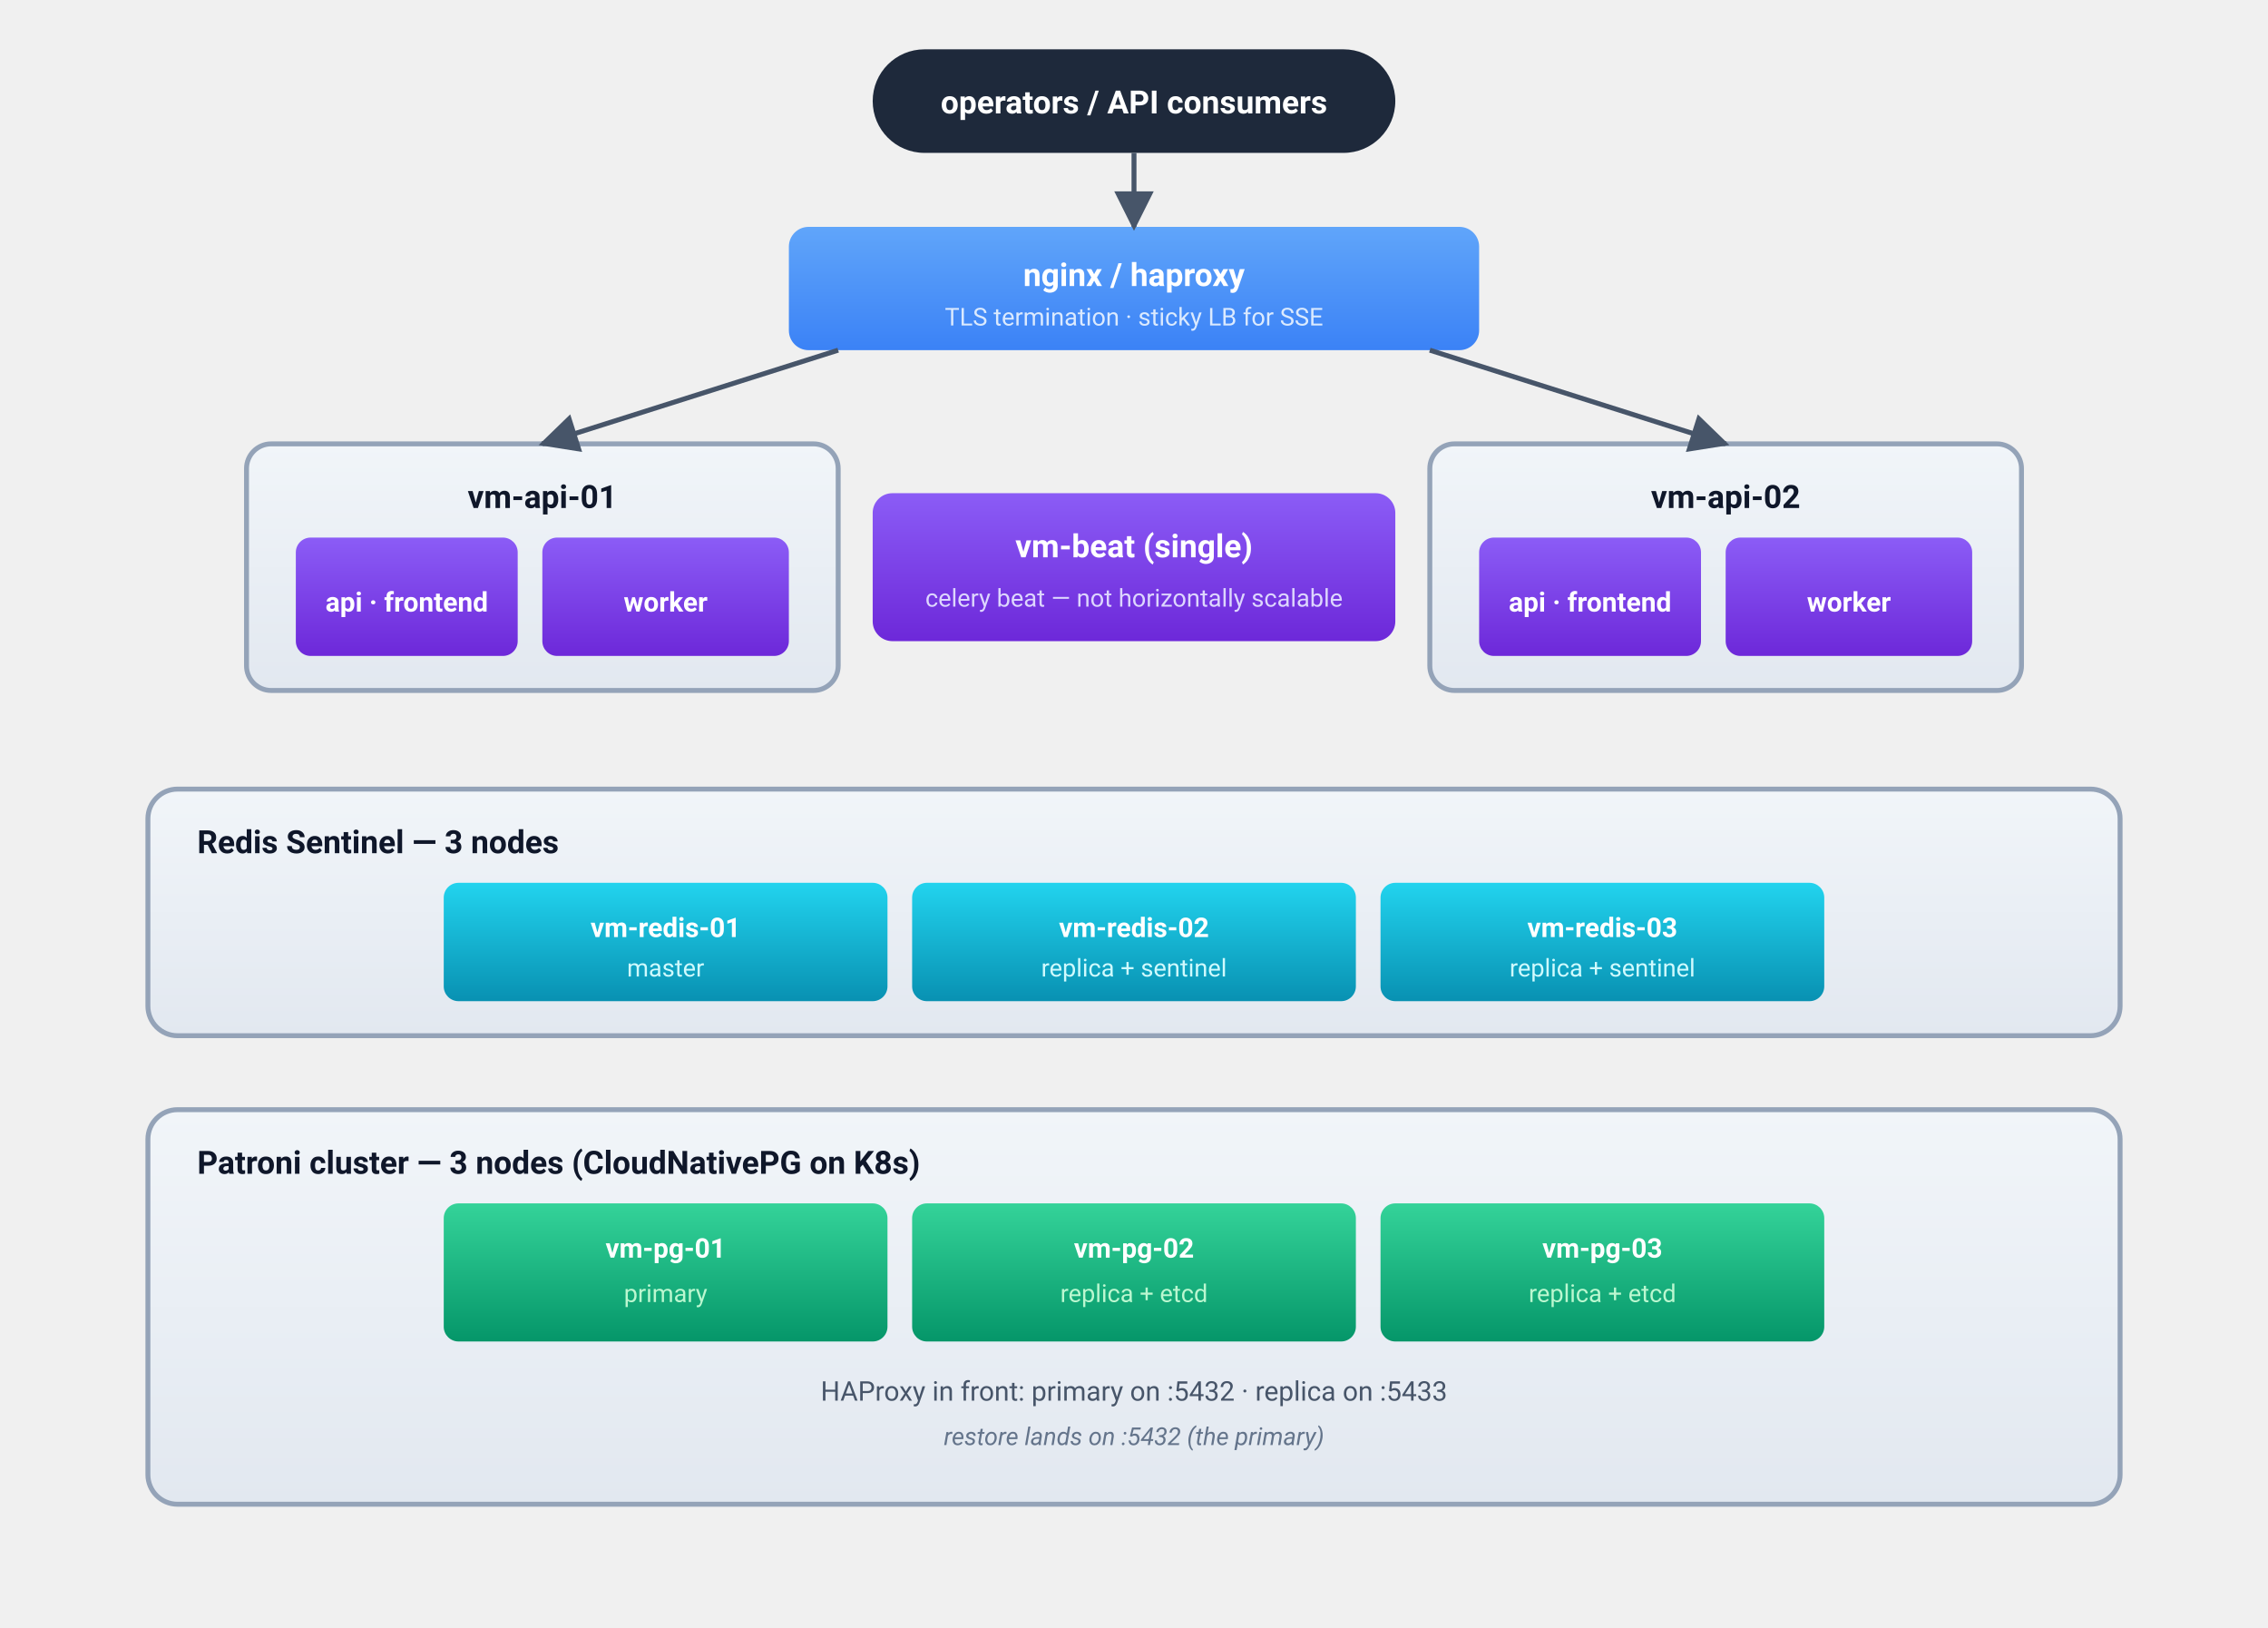
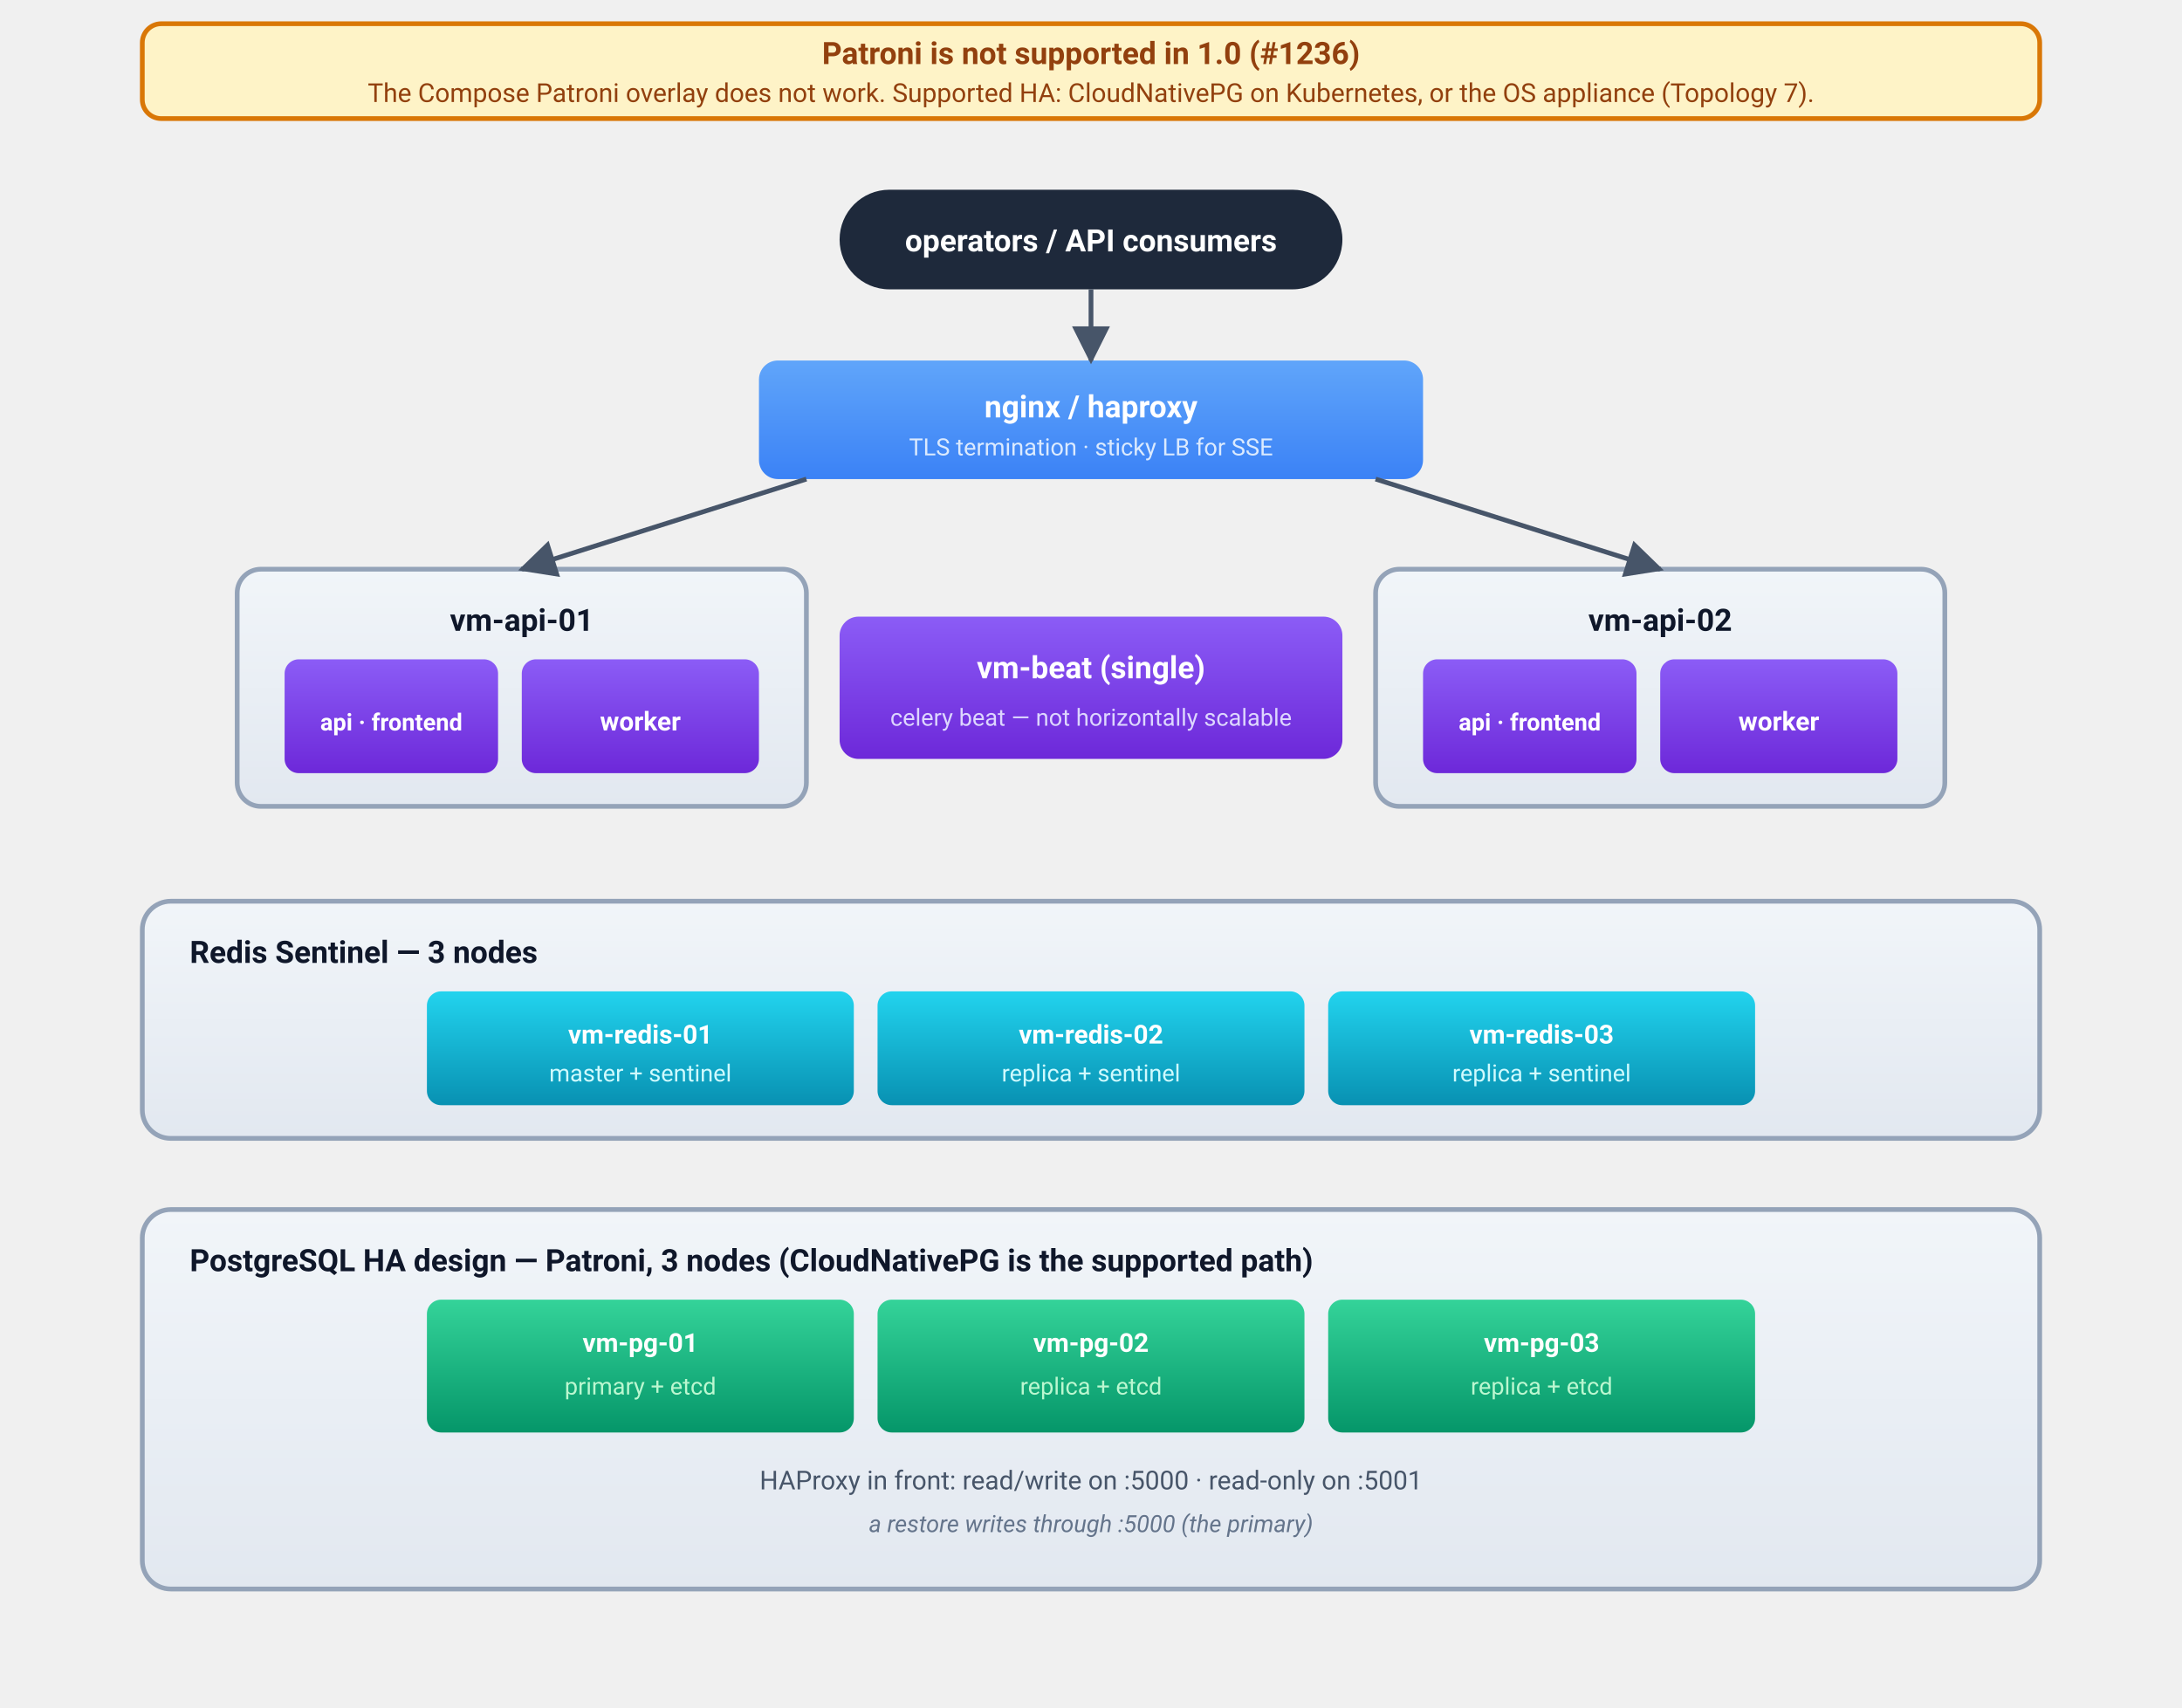
- <svg xmlns="http://www.w3.org/2000/svg" width="920" height="660" viewBox="0 0 920 660" preserveAspectRatio="xMidYMid meet" font-family="ui-sans-serif, system-ui, -apple-system, 'Segoe UI', Roboto, Helvetica, Arial, sans-serif">
+ <svg xmlns="http://www.w3.org/2000/svg" width="920" height="720" viewBox="0 0 920 720" preserveAspectRatio="xMidYMid meet" font-family="ui-sans-serif, system-ui, -apple-system, 'Segoe UI', Roboto, Helvetica, Arial, sans-serif">
  <defs>
    <linearGradient id="t4-host" x1="0" y1="0" x2="0" y2="1">
      <stop offset="0%" stop-color="#f1f5f9" />
      <stop offset="100%" stop-color="#e2e8f0" />
    </linearGradient>
    <linearGradient id="t4-cp" x1="0" y1="0" x2="0" y2="1">
      <stop offset="0%" stop-color="#8b5cf6" />
      <stop offset="100%" stop-color="#6d28d9" />
    </linearGradient>
    <linearGradient id="t4-store" x1="0" y1="0" x2="0" y2="1">
      <stop offset="0%" stop-color="#34d399" />
      <stop offset="100%" stop-color="#059669" />
    </linearGradient>
    <linearGradient id="t4-cache" x1="0" y1="0" x2="0" y2="1">
      <stop offset="0%" stop-color="#22d3ee" />
      <stop offset="100%" stop-color="#0891b2" />
    </linearGradient>
    <linearGradient id="t4-lb" x1="0" y1="0" x2="0" y2="1">
      <stop offset="0%" stop-color="#60a5fa" />
      <stop offset="100%" stop-color="#3b82f6" />
    </linearGradient>
    <marker id="t4-arrow" viewBox="0 0 10 10" refX="9" refY="5" markerWidth="8" markerHeight="8" orient="auto-start-reverse">
      <path d="M 0 0 L 10 5 L 0 10 z" fill="#475569" />
    </marker>
  </defs>
-   <rect x="354" y="20" width="212" height="42" rx="21" fill="#1e293b" />
-   <text x="460" y="46" text-anchor="middle" font-size="13" font-weight="600" fill="#ffffff">operators / API consumers</text>
-   <rect x="320" y="92" width="280" height="50" rx="8" fill="url(#t4-lb)" />
-   <text x="460" y="116" text-anchor="middle" font-size="13" font-weight="600" fill="#ffffff">nginx / haproxy</text>
-   <text x="460" y="132" text-anchor="middle" font-size="10" fill="#dbeafe">TLS termination · sticky LB for SSE</text>
-   <line x1="460" y1="62" x2="460" y2="92" stroke="#475569" stroke-width="2" marker-end="url(#t4-arrow)" />
+   <rect x="60" y="10" width="800" height="40" rx="8" fill="#fef3c7" stroke="#d97706" stroke-width="2" />
+   <text x="460" y="27" text-anchor="middle" font-size="13" font-weight="700" fill="#92400e">Patroni is not supported in 1.0 (#1236)</text>
+   <text x="460" y="43" text-anchor="middle" font-size="11" fill="#92400e">The Compose Patroni overlay does not work. Supported HA: CloudNativePG on Kubernetes, or the OS appliance (Topology 7).</text>
+   <rect x="354" y="80" width="212" height="42" rx="21" fill="#1e293b" />
+   <text x="460" y="106" text-anchor="middle" font-size="13" font-weight="600" fill="#ffffff">operators / API consumers</text>
+   <rect x="320" y="152" width="280" height="50" rx="8" fill="url(#t4-lb)" />
+   <text x="460" y="176" text-anchor="middle" font-size="13" font-weight="600" fill="#ffffff">nginx / haproxy</text>
+   <text x="460" y="192" text-anchor="middle" font-size="10" fill="#dbeafe">TLS termination · sticky LB for SSE</text>
+   <line x1="460" y1="122" x2="460" y2="152" stroke="#475569" stroke-width="2" marker-end="url(#t4-arrow)" />
  <g>
-     <rect x="100" y="180" width="240" height="100" rx="10" fill="url(#t4-host)" stroke="#94a3b8" stroke-width="2" />
-     <text x="220" y="206" text-anchor="middle" font-size="13" font-weight="600" fill="#0f172a">vm-api-01</text>
-     <rect x="120" y="218" width="90" height="48" rx="6" fill="url(#t4-cp)" />
-     <text x="165" y="248" text-anchor="middle" font-size="11" font-weight="600" fill="#ffffff">api · frontend</text>
-     <rect x="220" y="218" width="100" height="48" rx="6" fill="url(#t4-cp)" />
-     <text x="270" y="248" text-anchor="middle" font-size="11" font-weight="600" fill="#ffffff">worker</text>
+     <rect x="100" y="240" width="240" height="100" rx="10" fill="url(#t4-host)" stroke="#94a3b8" stroke-width="2" />
+     <text x="220" y="266" text-anchor="middle" font-size="13" font-weight="600" fill="#0f172a">vm-api-01</text>
+     <rect x="120" y="278" width="90" height="48" rx="6" fill="url(#t4-cp)" />
+     <text x="165" y="308" text-anchor="middle" font-size="10" font-weight="600" fill="#ffffff">api · frontend</text>
+     <rect x="220" y="278" width="100" height="48" rx="6" fill="url(#t4-cp)" />
+     <text x="270" y="308" text-anchor="middle" font-size="11" font-weight="600" fill="#ffffff">worker</text>
  </g>
  <g>
-     <rect x="580" y="180" width="240" height="100" rx="10" fill="url(#t4-host)" stroke="#94a3b8" stroke-width="2" />
-     <text x="700" y="206" text-anchor="middle" font-size="13" font-weight="600" fill="#0f172a">vm-api-02</text>
-     <rect x="600" y="218" width="90" height="48" rx="6" fill="url(#t4-cp)" />
-     <text x="645" y="248" text-anchor="middle" font-size="11" font-weight="600" fill="#ffffff">api · frontend</text>
-     <rect x="700" y="218" width="100" height="48" rx="6" fill="url(#t4-cp)" />
-     <text x="750" y="248" text-anchor="middle" font-size="11" font-weight="600" fill="#ffffff">worker</text>
+     <rect x="580" y="240" width="240" height="100" rx="10" fill="url(#t4-host)" stroke="#94a3b8" stroke-width="2" />
+     <text x="700" y="266" text-anchor="middle" font-size="13" font-weight="600" fill="#0f172a">vm-api-02</text>
+     <rect x="600" y="278" width="90" height="48" rx="6" fill="url(#t4-cp)" />
+     <text x="645" y="308" text-anchor="middle" font-size="10" font-weight="600" fill="#ffffff">api · frontend</text>
+     <rect x="700" y="278" width="100" height="48" rx="6" fill="url(#t4-cp)" />
+     <text x="750" y="308" text-anchor="middle" font-size="11" font-weight="600" fill="#ffffff">worker</text>
  </g>
-   <rect x="354" y="200" width="212" height="60" rx="8" fill="url(#t4-cp)" />
-   <text x="460" y="226" text-anchor="middle" font-size="13" font-weight="600" fill="#ffffff">vm-beat (single)</text>
-   <text x="460" y="246" text-anchor="middle" font-size="10" fill="#ddd6fe">celery beat — not horizontally scalable</text>
-   <line x1="340" y1="142" x2="220" y2="180" stroke="#475569" stroke-width="2" marker-end="url(#t4-arrow)" />
-   <line x1="580" y1="142" x2="700" y2="180" stroke="#475569" stroke-width="2" marker-end="url(#t4-arrow)" />
+   <rect x="354" y="260" width="212" height="60" rx="8" fill="url(#t4-cp)" />
+   <text x="460" y="286" text-anchor="middle" font-size="13" font-weight="600" fill="#ffffff">vm-beat (single)</text>
+   <text x="460" y="306" text-anchor="middle" font-size="10" fill="#ddd6fe">celery beat — not horizontally scalable</text>
+   <line x1="340" y1="202" x2="220" y2="240" stroke="#475569" stroke-width="2" marker-end="url(#t4-arrow)" />
+   <line x1="580" y1="202" x2="700" y2="240" stroke="#475569" stroke-width="2" marker-end="url(#t4-arrow)" />
  <g>
-     <rect x="60" y="320" width="800" height="100" rx="12" fill="url(#t4-host)" stroke="#94a3b8" stroke-width="2" />
-     <text x="80" y="346" font-size="13" font-weight="600" fill="#0f172a">Redis Sentinel — 3 nodes</text>
-     <rect x="180" y="358" width="180" height="48" rx="6" fill="url(#t4-cache)" />
-     <text x="270" y="380" text-anchor="middle" font-size="11" font-weight="600" fill="#ffffff">vm-redis-01</text>
-     <text x="270" y="396" text-anchor="middle" font-size="10" fill="#cffafe">master</text>
-     <rect x="370" y="358" width="180" height="48" rx="6" fill="url(#t4-cache)" />
-     <text x="460" y="380" text-anchor="middle" font-size="11" font-weight="600" fill="#ffffff">vm-redis-02</text>
-     <text x="460" y="396" text-anchor="middle" font-size="10" fill="#cffafe">replica + sentinel</text>
-     <rect x="560" y="358" width="180" height="48" rx="6" fill="url(#t4-cache)" />
-     <text x="650" y="380" text-anchor="middle" font-size="11" font-weight="600" fill="#ffffff">vm-redis-03</text>
-     <text x="650" y="396" text-anchor="middle" font-size="10" fill="#cffafe">replica + sentinel</text>
+     <rect x="60" y="380" width="800" height="100" rx="12" fill="url(#t4-host)" stroke="#94a3b8" stroke-width="2" />
+     <text x="80" y="406" font-size="13" font-weight="600" fill="#0f172a">Redis Sentinel — 3 nodes</text>
+     <rect x="180" y="418" width="180" height="48" rx="6" fill="url(#t4-cache)" />
+     <text x="270" y="440" text-anchor="middle" font-size="11" font-weight="600" fill="#ffffff">vm-redis-01</text>
+     <text x="270" y="456" text-anchor="middle" font-size="10" fill="#cffafe">master + sentinel</text>
+     <rect x="370" y="418" width="180" height="48" rx="6" fill="url(#t4-cache)" />
+     <text x="460" y="440" text-anchor="middle" font-size="11" font-weight="600" fill="#ffffff">vm-redis-02</text>
+     <text x="460" y="456" text-anchor="middle" font-size="10" fill="#cffafe">replica + sentinel</text>
+     <rect x="560" y="418" width="180" height="48" rx="6" fill="url(#t4-cache)" />
+     <text x="650" y="440" text-anchor="middle" font-size="11" font-weight="600" fill="#ffffff">vm-redis-03</text>
+     <text x="650" y="456" text-anchor="middle" font-size="10" fill="#cffafe">replica + sentinel</text>
  </g>
  <g>
-     <rect x="60" y="450" width="800" height="160" rx="12" fill="url(#t4-host)" stroke="#94a3b8" stroke-width="2" />
-     <text x="80" y="476" font-size="13" font-weight="600" fill="#0f172a">Patroni cluster — 3 nodes (CloudNativePG on K8s)</text>
-     <rect x="180" y="488" width="180" height="56" rx="6" fill="url(#t4-store)" />
-     <text x="270" y="510" text-anchor="middle" font-size="11" font-weight="600" fill="#ffffff">vm-pg-01</text>
-     <text x="270" y="528" text-anchor="middle" font-size="10" fill="#bbf7d0">primary</text>
-     <rect x="370" y="488" width="180" height="56" rx="6" fill="url(#t4-store)" />
-     <text x="460" y="510" text-anchor="middle" font-size="11" font-weight="600" fill="#ffffff">vm-pg-02</text>
-     <text x="460" y="528" text-anchor="middle" font-size="10" fill="#bbf7d0">replica + etcd</text>
-     <rect x="560" y="488" width="180" height="56" rx="6" fill="url(#t4-store)" />
-     <text x="650" y="510" text-anchor="middle" font-size="11" font-weight="600" fill="#ffffff">vm-pg-03</text>
-     <text x="650" y="528" text-anchor="middle" font-size="10" fill="#bbf7d0">replica + etcd</text>
-     <text x="460" y="568" text-anchor="middle" font-size="11" fill="#475569">
-       HAProxy in front: primary on :5432  ·  replica on :5433
+     <rect x="60" y="510" width="800" height="160" rx="12" fill="url(#t4-host)" stroke="#94a3b8" stroke-width="2" />
+     <text x="80" y="536" font-size="13" font-weight="600" fill="#0f172a">PostgreSQL HA design — Patroni, 3 nodes (CloudNativePG is the supported path)</text>
+     <rect x="180" y="548" width="180" height="56" rx="6" fill="url(#t4-store)" />
+     <text x="270" y="570" text-anchor="middle" font-size="11" font-weight="600" fill="#ffffff">vm-pg-01</text>
+     <text x="270" y="588" text-anchor="middle" font-size="10" fill="#bbf7d0">primary + etcd</text>
+     <rect x="370" y="548" width="180" height="56" rx="6" fill="url(#t4-store)" />
+     <text x="460" y="570" text-anchor="middle" font-size="11" font-weight="600" fill="#ffffff">vm-pg-02</text>
+     <text x="460" y="588" text-anchor="middle" font-size="10" fill="#bbf7d0">replica + etcd</text>
+     <rect x="560" y="548" width="180" height="56" rx="6" fill="url(#t4-store)" />
+     <text x="650" y="570" text-anchor="middle" font-size="11" font-weight="600" fill="#ffffff">vm-pg-03</text>
+     <text x="650" y="588" text-anchor="middle" font-size="10" fill="#bbf7d0">replica + etcd</text>
+     <text x="460" y="628" text-anchor="middle" font-size="11" fill="#475569">
+       HAProxy in front: read/write on :5000  ·  read-only on :5001
    </text>
-     <text x="460" y="586" text-anchor="middle" font-size="10" fill="#64748b" font-style="italic">
-       restore lands on :5432 (the primary)
+     <text x="460" y="646" text-anchor="middle" font-size="10" fill="#64748b" font-style="italic">
+       a restore writes through :5000 (the primary)
    </text>
  </g>
</svg>
